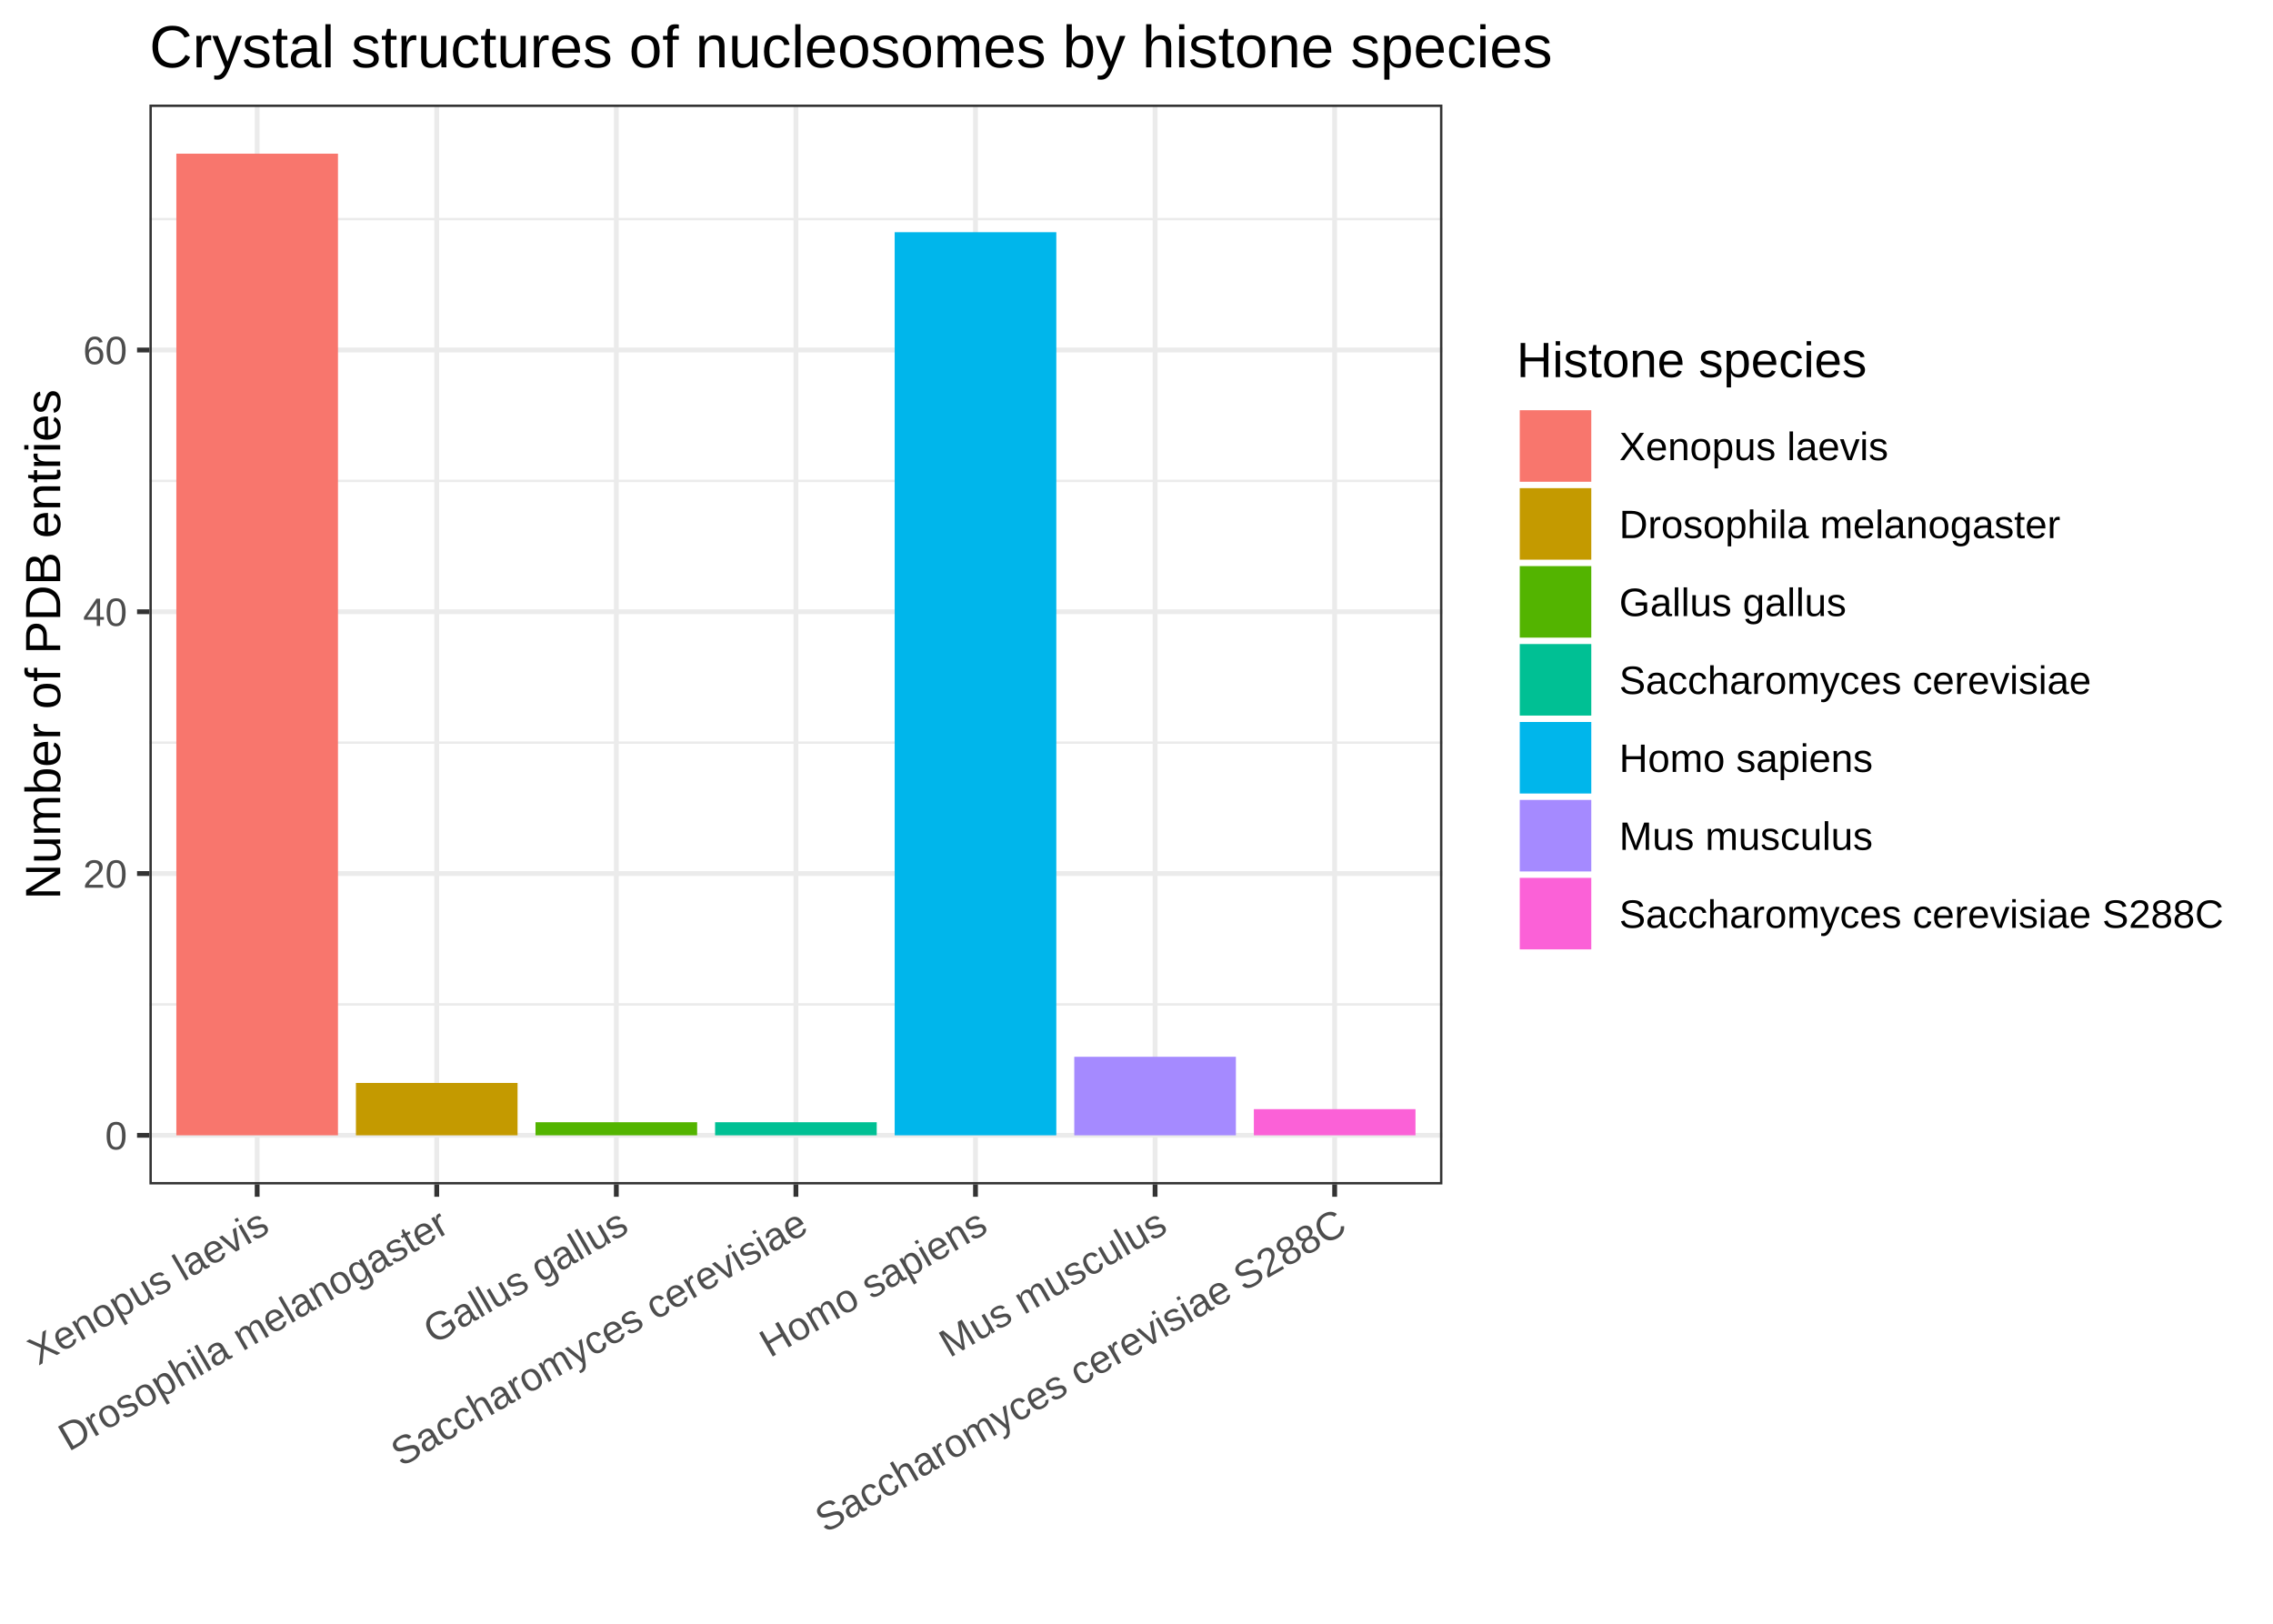
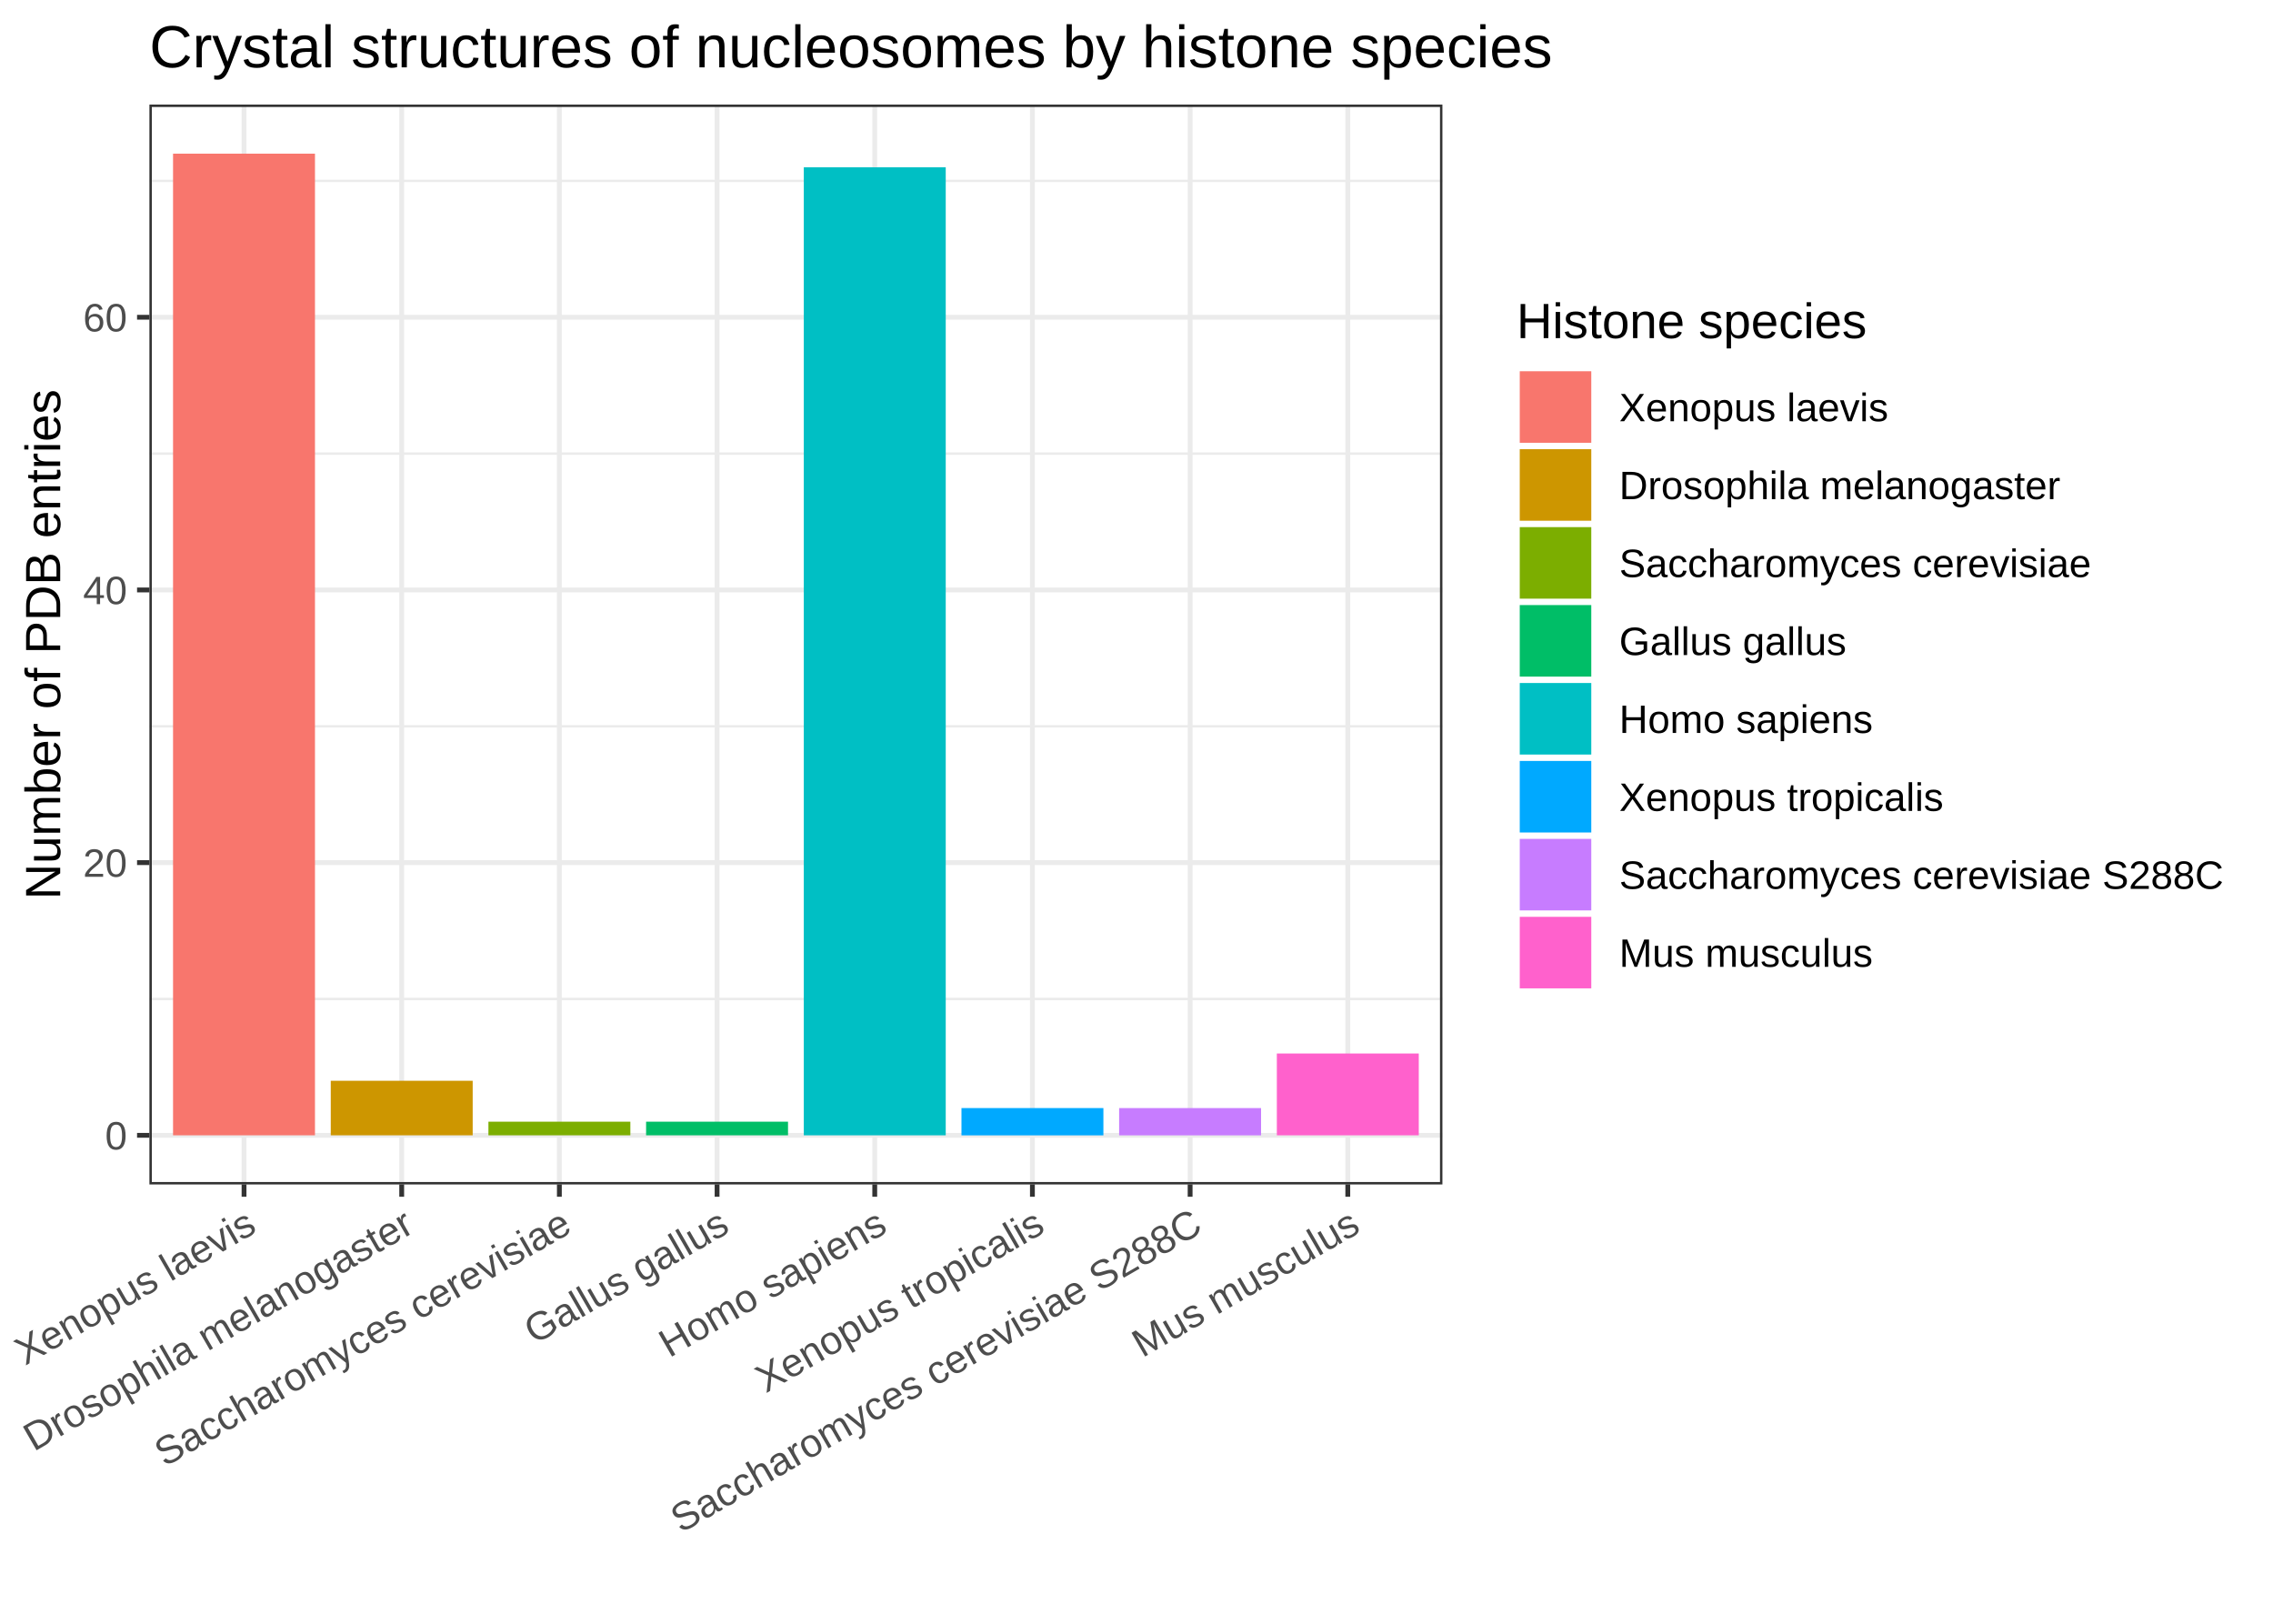
<svg xmlns="http://www.w3.org/2000/svg" viewBox="0 0 504.00 360.00">
  <defs>
    <style type="text/css">
    line, polyline, polygon, path, rect, circle {
      fill: none;
      stroke: #000000;
      stroke-linecap: round;
      stroke-linejoin: round;
      stroke-miterlimit: 10.00;
    }
  </style>
  </defs>
  <rect width="100%" height="100%" style="stroke: none; fill: #FFFFFF;" />
  <rect x="0.00" y="0.00" width="504.00" height="360.00" style="stroke-width: 1.07; stroke: #FFFFFF; fill: #FFFFFF;" />
  <defs>
    <clipPath id="cpMzMuMTN8MzE5LjgzfDI2Mi41OXwyMy4xOQ==">
      <rect x="33.13" y="23.19" width="286.70" height="239.41" />
    </clipPath>
  </defs>
  <rect x="33.13" y="23.19" width="286.70" height="239.41" style="stroke-width: 1.07; stroke: none; fill: #FFFFFF;" clip-path="url(#cpMzMuMTN8MzE5LjgzfDI2Mi41OXwyMy4xOQ==)" />
-   <polyline points="33.13,222.69 319.83,222.69 " style="stroke-width: 0.53; stroke: #EBEBEB; stroke-linecap: butt;" clip-path="url(#cpMzMuMTN8MzE5LjgzfDI2Mi41OXwyMy4xOQ==)" />
-   <polyline points="33.13,164.65 319.83,164.65 " style="stroke-width: 0.53; stroke: #EBEBEB; stroke-linecap: butt;" clip-path="url(#cpMzMuMTN8MzE5LjgzfDI2Mi41OXwyMy4xOQ==)" />
-   <polyline points="33.13,106.62 319.83,106.62 " style="stroke-width: 0.53; stroke: #EBEBEB; stroke-linecap: butt;" clip-path="url(#cpMzMuMTN8MzE5LjgzfDI2Mi41OXwyMy4xOQ==)" />
-   <polyline points="33.13,48.58 319.83,48.58 " style="stroke-width: 0.53; stroke: #EBEBEB; stroke-linecap: butt;" clip-path="url(#cpMzMuMTN8MzE5LjgzfDI2Mi41OXwyMy4xOQ==)" />
+   <polyline points="33.13,221.48 319.83,221.48 " style="stroke-width: 0.53; stroke: #EBEBEB; stroke-linecap: butt;" clip-path="url(#cpMzMuMTN8MzE5LjgzfDI2Mi41OXwyMy4xOQ==)" />
+   <polyline points="33.13,161.03 319.83,161.03 " style="stroke-width: 0.53; stroke: #EBEBEB; stroke-linecap: butt;" clip-path="url(#cpMzMuMTN8MzE5LjgzfDI2Mi41OXwyMy4xOQ==)" />
+   <polyline points="33.13,100.57 319.83,100.57 " style="stroke-width: 0.53; stroke: #EBEBEB; stroke-linecap: butt;" clip-path="url(#cpMzMuMTN8MzE5LjgzfDI2Mi41OXwyMy4xOQ==)" />
+   <polyline points="33.13,40.11 319.83,40.11 " style="stroke-width: 0.53; stroke: #EBEBEB; stroke-linecap: butt;" clip-path="url(#cpMzMuMTN8MzE5LjgzfDI2Mi41OXwyMy4xOQ==)" />
  <polyline points="33.13,251.71 319.83,251.71 " style="stroke-width: 1.07; stroke: #EBEBEB; stroke-linecap: butt;" clip-path="url(#cpMzMuMTN8MzE5LjgzfDI2Mi41OXwyMy4xOQ==)" />
-   <polyline points="33.13,193.67 319.83,193.67 " style="stroke-width: 1.07; stroke: #EBEBEB; stroke-linecap: butt;" clip-path="url(#cpMzMuMTN8MzE5LjgzfDI2Mi41OXwyMy4xOQ==)" />
-   <polyline points="33.13,135.63 319.83,135.63 " style="stroke-width: 1.07; stroke: #EBEBEB; stroke-linecap: butt;" clip-path="url(#cpMzMuMTN8MzE5LjgzfDI2Mi41OXwyMy4xOQ==)" />
-   <polyline points="33.13,77.60 319.83,77.60 " style="stroke-width: 1.07; stroke: #EBEBEB; stroke-linecap: butt;" clip-path="url(#cpMzMuMTN8MzE5LjgzfDI2Mi41OXwyMy4xOQ==)" />
-   <polyline points="57.02,262.59 57.02,23.19 " style="stroke-width: 1.07; stroke: #EBEBEB; stroke-linecap: butt;" clip-path="url(#cpMzMuMTN8MzE5LjgzfDI2Mi41OXwyMy4xOQ==)" />
-   <polyline points="96.84,262.59 96.84,23.19 " style="stroke-width: 1.07; stroke: #EBEBEB; stroke-linecap: butt;" clip-path="url(#cpMzMuMTN8MzE5LjgzfDI2Mi41OXwyMy4xOQ==)" />
-   <polyline points="136.66,262.59 136.66,23.19 " style="stroke-width: 1.07; stroke: #EBEBEB; stroke-linecap: butt;" clip-path="url(#cpMzMuMTN8MzE5LjgzfDI2Mi41OXwyMy4xOQ==)" />
-   <polyline points="176.48,262.59 176.48,23.19 " style="stroke-width: 1.07; stroke: #EBEBEB; stroke-linecap: butt;" clip-path="url(#cpMzMuMTN8MzE5LjgzfDI2Mi41OXwyMy4xOQ==)" />
-   <polyline points="216.30,262.59 216.30,23.19 " style="stroke-width: 1.07; stroke: #EBEBEB; stroke-linecap: butt;" clip-path="url(#cpMzMuMTN8MzE5LjgzfDI2Mi41OXwyMy4xOQ==)" />
-   <polyline points="256.12,262.59 256.12,23.19 " style="stroke-width: 1.07; stroke: #EBEBEB; stroke-linecap: butt;" clip-path="url(#cpMzMuMTN8MzE5LjgzfDI2Mi41OXwyMy4xOQ==)" />
-   <polyline points="295.94,262.59 295.94,23.19 " style="stroke-width: 1.07; stroke: #EBEBEB; stroke-linecap: butt;" clip-path="url(#cpMzMuMTN8MzE5LjgzfDI2Mi41OXwyMy4xOQ==)" />
-   <rect x="39.10" y="34.07" width="35.84" height="217.64" style="stroke-width: 1.07; stroke: none; stroke-linecap: square; stroke-linejoin: miter; fill: #F8766D;" clip-path="url(#cpMzMuMTN8MzE5LjgzfDI2Mi41OXwyMy4xOQ==)" />
-   <rect x="78.92" y="240.10" width="35.84" height="11.61" style="stroke-width: 1.07; stroke: none; stroke-linecap: square; stroke-linejoin: miter; fill: #C49A00;" clip-path="url(#cpMzMuMTN8MzE5LjgzfDI2Mi41OXwyMy4xOQ==)" />
-   <rect x="118.74" y="248.81" width="35.84" height="2.90" style="stroke-width: 1.07; stroke: none; stroke-linecap: square; stroke-linejoin: miter; fill: #53B400;" clip-path="url(#cpMzMuMTN8MzE5LjgzfDI2Mi41OXwyMy4xOQ==)" />
-   <rect x="158.56" y="248.81" width="35.84" height="2.90" style="stroke-width: 1.07; stroke: none; stroke-linecap: square; stroke-linejoin: miter; fill: #00C094;" clip-path="url(#cpMzMuMTN8MzE5LjgzfDI2Mi41OXwyMy4xOQ==)" />
-   <rect x="198.38" y="51.48" width="35.84" height="200.23" style="stroke-width: 1.07; stroke: none; stroke-linecap: square; stroke-linejoin: miter; fill: #00B6EB;" clip-path="url(#cpMzMuMTN8MzE5LjgzfDI2Mi41OXwyMy4xOQ==)" />
-   <rect x="238.20" y="234.30" width="35.84" height="17.41" style="stroke-width: 1.07; stroke: none; stroke-linecap: square; stroke-linejoin: miter; fill: #A58AFF;" clip-path="url(#cpMzMuMTN8MzE5LjgzfDI2Mi41OXwyMy4xOQ==)" />
-   <rect x="278.02" y="245.91" width="35.84" height="5.80" style="stroke-width: 1.07; stroke: none; stroke-linecap: square; stroke-linejoin: miter; fill: #FB61D7;" clip-path="url(#cpMzMuMTN8MzE5LjgzfDI2Mi41OXwyMy4xOQ==)" />
+   <polyline points="33.13,191.25 319.83,191.25 " style="stroke-width: 1.07; stroke: #EBEBEB; stroke-linecap: butt;" clip-path="url(#cpMzMuMTN8MzE5LjgzfDI2Mi41OXwyMy4xOQ==)" />
+   <polyline points="33.13,130.80 319.83,130.80 " style="stroke-width: 1.07; stroke: #EBEBEB; stroke-linecap: butt;" clip-path="url(#cpMzMuMTN8MzE5LjgzfDI2Mi41OXwyMy4xOQ==)" />
+   <polyline points="33.13,70.34 319.83,70.34 " style="stroke-width: 1.07; stroke: #EBEBEB; stroke-linecap: butt;" clip-path="url(#cpMzMuMTN8MzE5LjgzfDI2Mi41OXwyMy4xOQ==)" />
+   <polyline points="54.11,262.59 54.11,23.19 " style="stroke-width: 1.07; stroke: #EBEBEB; stroke-linecap: butt;" clip-path="url(#cpMzMuMTN8MzE5LjgzfDI2Mi41OXwyMy4xOQ==)" />
+   <polyline points="89.07,262.59 89.07,23.19 " style="stroke-width: 1.07; stroke: #EBEBEB; stroke-linecap: butt;" clip-path="url(#cpMzMuMTN8MzE5LjgzfDI2Mi41OXwyMy4xOQ==)" />
+   <polyline points="124.03,262.59 124.03,23.19 " style="stroke-width: 1.07; stroke: #EBEBEB; stroke-linecap: butt;" clip-path="url(#cpMzMuMTN8MzE5LjgzfDI2Mi41OXwyMy4xOQ==)" />
+   <polyline points="159.00,262.59 159.00,23.19 " style="stroke-width: 1.07; stroke: #EBEBEB; stroke-linecap: butt;" clip-path="url(#cpMzMuMTN8MzE5LjgzfDI2Mi41OXwyMy4xOQ==)" />
+   <polyline points="193.96,262.59 193.96,23.19 " style="stroke-width: 1.07; stroke: #EBEBEB; stroke-linecap: butt;" clip-path="url(#cpMzMuMTN8MzE5LjgzfDI2Mi41OXwyMy4xOQ==)" />
+   <polyline points="228.92,262.59 228.92,23.19 " style="stroke-width: 1.07; stroke: #EBEBEB; stroke-linecap: butt;" clip-path="url(#cpMzMuMTN8MzE5LjgzfDI2Mi41OXwyMy4xOQ==)" />
+   <polyline points="263.89,262.59 263.89,23.19 " style="stroke-width: 1.07; stroke: #EBEBEB; stroke-linecap: butt;" clip-path="url(#cpMzMuMTN8MzE5LjgzfDI2Mi41OXwyMy4xOQ==)" />
+   <polyline points="298.85,262.59 298.85,23.19 " style="stroke-width: 1.07; stroke: #EBEBEB; stroke-linecap: butt;" clip-path="url(#cpMzMuMTN8MzE5LjgzfDI2Mi41OXwyMy4xOQ==)" />
+   <rect x="38.37" y="34.07" width="31.47" height="217.64" style="stroke-width: 1.07; stroke: none; stroke-linecap: square; stroke-linejoin: miter; fill: #F8766D;" clip-path="url(#cpMzMuMTN8MzE5LjgzfDI2Mi41OXwyMy4xOQ==)" />
+   <rect x="73.34" y="239.62" width="31.47" height="12.09" style="stroke-width: 1.07; stroke: none; stroke-linecap: square; stroke-linejoin: miter; fill: #CD9600;" clip-path="url(#cpMzMuMTN8MzE5LjgzfDI2Mi41OXwyMy4xOQ==)" />
+   <rect x="108.30" y="248.69" width="31.47" height="3.02" style="stroke-width: 1.07; stroke: none; stroke-linecap: square; stroke-linejoin: miter; fill: #7CAE00;" clip-path="url(#cpMzMuMTN8MzE5LjgzfDI2Mi41OXwyMy4xOQ==)" />
+   <rect x="143.26" y="248.69" width="31.47" height="3.02" style="stroke-width: 1.07; stroke: none; stroke-linecap: square; stroke-linejoin: miter; fill: #00BE67;" clip-path="url(#cpMzMuMTN8MzE5LjgzfDI2Mi41OXwyMy4xOQ==)" />
+   <rect x="178.23" y="37.09" width="31.47" height="214.62" style="stroke-width: 1.07; stroke: none; stroke-linecap: square; stroke-linejoin: miter; fill: #00BFC4;" clip-path="url(#cpMzMuMTN8MzE5LjgzfDI2Mi41OXwyMy4xOQ==)" />
+   <rect x="213.19" y="245.67" width="31.47" height="6.05" style="stroke-width: 1.07; stroke: none; stroke-linecap: square; stroke-linejoin: miter; fill: #00A9FF;" clip-path="url(#cpMzMuMTN8MzE5LjgzfDI2Mi41OXwyMy4xOQ==)" />
+   <rect x="248.15" y="245.67" width="31.47" height="6.05" style="stroke-width: 1.07; stroke: none; stroke-linecap: square; stroke-linejoin: miter; fill: #C77CFF;" clip-path="url(#cpMzMuMTN8MzE5LjgzfDI2Mi41OXwyMy4xOQ==)" />
+   <rect x="283.12" y="233.57" width="31.47" height="18.14" style="stroke-width: 1.07; stroke: none; stroke-linecap: square; stroke-linejoin: miter; fill: #FF61CC;" clip-path="url(#cpMzMuMTN8MzE5LjgzfDI2Mi41OXwyMy4xOQ==)" />
  <rect x="33.13" y="23.19" width="286.70" height="239.41" style="stroke-width: 1.07; stroke: #333333;" clip-path="url(#cpMzMuMTN8MzE5LjgzfDI2Mi41OXwyMy4xOQ==)" />
  <defs>
    <clipPath id="cpMC4wMHw1MDQuMDB8MzYwLjAwfDAuMDA=">
      <rect x="0.00" y="0.00" width="504.00" height="360.00" />
    </clipPath>
  </defs>
  <g clip-path="url(#cpMC4wMHw1MDQuMDB8MzYwLjAwfDAuMDA=)">
    <text x="23.30" y="254.86" style="font-size: 8.80px; fill: #4D4D4D; font-family: Arial;" textLength="4.89px" lengthAdjust="spacingAndGlyphs">0</text>
  </g>
  <g clip-path="url(#cpMC4wMHw1MDQuMDB8MzYwLjAwfDAuMDA=)">
-     <text x="18.41" y="196.82" style="font-size: 8.80px; fill: #4D4D4D; font-family: Arial;" textLength="9.79px" lengthAdjust="spacingAndGlyphs">20</text>
+     <text x="18.41" y="194.40" style="font-size: 8.80px; fill: #4D4D4D; font-family: Arial;" textLength="9.79px" lengthAdjust="spacingAndGlyphs">20</text>
  </g>
  <g clip-path="url(#cpMC4wMHw1MDQuMDB8MzYwLjAwfDAuMDA=)">
-     <text x="18.41" y="138.78" style="font-size: 8.80px; fill: #4D4D4D; font-family: Arial;" textLength="9.79px" lengthAdjust="spacingAndGlyphs">40</text>
+     <text x="18.41" y="133.95" style="font-size: 8.80px; fill: #4D4D4D; font-family: Arial;" textLength="9.79px" lengthAdjust="spacingAndGlyphs">40</text>
  </g>
  <g clip-path="url(#cpMC4wMHw1MDQuMDB8MzYwLjAwfDAuMDA=)">
-     <text x="18.41" y="80.75" style="font-size: 8.80px; fill: #4D4D4D; font-family: Arial;" textLength="9.79px" lengthAdjust="spacingAndGlyphs">60</text>
+     <text x="18.41" y="73.49" style="font-size: 8.80px; fill: #4D4D4D; font-family: Arial;" textLength="9.79px" lengthAdjust="spacingAndGlyphs">60</text>
  </g>
  <polyline points="30.39,251.71 33.13,251.71 " style="stroke-width: 1.07; stroke: #333333; stroke-linecap: butt;" clip-path="url(#cpMC4wMHw1MDQuMDB8MzYwLjAwfDAuMDA=)" />
-   <polyline points="30.39,193.67 33.13,193.67 " style="stroke-width: 1.07; stroke: #333333; stroke-linecap: butt;" clip-path="url(#cpMC4wMHw1MDQuMDB8MzYwLjAwfDAuMDA=)" />
-   <polyline points="30.39,135.63 33.13,135.63 " style="stroke-width: 1.07; stroke: #333333; stroke-linecap: butt;" clip-path="url(#cpMC4wMHw1MDQuMDB8MzYwLjAwfDAuMDA=)" />
-   <polyline points="30.39,77.60 33.13,77.60 " style="stroke-width: 1.07; stroke: #333333; stroke-linecap: butt;" clip-path="url(#cpMC4wMHw1MDQuMDB8MzYwLjAwfDAuMDA=)" />
-   <polyline points="57.02,265.33 57.02,262.59 " style="stroke-width: 1.07; stroke: #333333; stroke-linecap: butt;" clip-path="url(#cpMC4wMHw1MDQuMDB8MzYwLjAwfDAuMDA=)" />
-   <polyline points="96.84,265.33 96.84,262.59 " style="stroke-width: 1.07; stroke: #333333; stroke-linecap: butt;" clip-path="url(#cpMC4wMHw1MDQuMDB8MzYwLjAwfDAuMDA=)" />
-   <polyline points="136.66,265.33 136.66,262.59 " style="stroke-width: 1.07; stroke: #333333; stroke-linecap: butt;" clip-path="url(#cpMC4wMHw1MDQuMDB8MzYwLjAwfDAuMDA=)" />
-   <polyline points="176.48,265.33 176.48,262.59 " style="stroke-width: 1.07; stroke: #333333; stroke-linecap: butt;" clip-path="url(#cpMC4wMHw1MDQuMDB8MzYwLjAwfDAuMDA=)" />
-   <polyline points="216.30,265.33 216.30,262.59 " style="stroke-width: 1.07; stroke: #333333; stroke-linecap: butt;" clip-path="url(#cpMC4wMHw1MDQuMDB8MzYwLjAwfDAuMDA=)" />
-   <polyline points="256.12,265.33 256.12,262.59 " style="stroke-width: 1.07; stroke: #333333; stroke-linecap: butt;" clip-path="url(#cpMC4wMHw1MDQuMDB8MzYwLjAwfDAuMDA=)" />
-   <polyline points="295.94,265.33 295.94,262.59 " style="stroke-width: 1.07; stroke: #333333; stroke-linecap: butt;" clip-path="url(#cpMC4wMHw1MDQuMDB8MzYwLjAwfDAuMDA=)" />
+   <polyline points="30.39,191.25 33.13,191.25 " style="stroke-width: 1.07; stroke: #333333; stroke-linecap: butt;" clip-path="url(#cpMC4wMHw1MDQuMDB8MzYwLjAwfDAuMDA=)" />
+   <polyline points="30.39,130.80 33.13,130.80 " style="stroke-width: 1.07; stroke: #333333; stroke-linecap: butt;" clip-path="url(#cpMC4wMHw1MDQuMDB8MzYwLjAwfDAuMDA=)" />
+   <polyline points="30.39,70.34 33.13,70.34 " style="stroke-width: 1.07; stroke: #333333; stroke-linecap: butt;" clip-path="url(#cpMC4wMHw1MDQuMDB8MzYwLjAwfDAuMDA=)" />
+   <polyline points="54.11,265.33 54.11,262.59 " style="stroke-width: 1.07; stroke: #333333; stroke-linecap: butt;" clip-path="url(#cpMC4wMHw1MDQuMDB8MzYwLjAwfDAuMDA=)" />
+   <polyline points="89.07,265.33 89.07,262.59 " style="stroke-width: 1.07; stroke: #333333; stroke-linecap: butt;" clip-path="url(#cpMC4wMHw1MDQuMDB8MzYwLjAwfDAuMDA=)" />
+   <polyline points="124.03,265.33 124.03,262.59 " style="stroke-width: 1.07; stroke: #333333; stroke-linecap: butt;" clip-path="url(#cpMC4wMHw1MDQuMDB8MzYwLjAwfDAuMDA=)" />
+   <polyline points="159.00,265.33 159.00,262.59 " style="stroke-width: 1.07; stroke: #333333; stroke-linecap: butt;" clip-path="url(#cpMC4wMHw1MDQuMDB8MzYwLjAwfDAuMDA=)" />
+   <polyline points="193.96,265.33 193.96,262.59 " style="stroke-width: 1.07; stroke: #333333; stroke-linecap: butt;" clip-path="url(#cpMC4wMHw1MDQuMDB8MzYwLjAwfDAuMDA=)" />
+   <polyline points="228.92,265.33 228.92,262.59 " style="stroke-width: 1.07; stroke: #333333; stroke-linecap: butt;" clip-path="url(#cpMC4wMHw1MDQuMDB8MzYwLjAwfDAuMDA=)" />
+   <polyline points="263.89,265.33 263.89,262.59 " style="stroke-width: 1.07; stroke: #333333; stroke-linecap: butt;" clip-path="url(#cpMC4wMHw1MDQuMDB8MzYwLjAwfDAuMDA=)" />
+   <polyline points="298.85,265.33 298.85,262.59 " style="stroke-width: 1.07; stroke: #333333; stroke-linecap: butt;" clip-path="url(#cpMC4wMHw1MDQuMDB8MzYwLjAwfDAuMDA=)" />
  <g clip-path="url(#cpMC4wMHw1MDQuMDB8MzYwLjAwfDAuMDA=)">
-     <text transform="translate(8.48,302.82) rotate(-30)" style="font-size: 8.80px; fill: #4D4D4D; font-family: Arial;" textLength="59.68px" lengthAdjust="spacingAndGlyphs">Xenopus laevis</text>
+     <text transform="translate(5.57,302.82) rotate(-30)" style="font-size: 8.80px; fill: #4D4D4D; font-family: Arial;" textLength="59.68px" lengthAdjust="spacingAndGlyphs">Xenopus laevis</text>
  </g>
  <g clip-path="url(#cpMC4wMHw1MDQuMDB8MzYwLjAwfDAuMDA=)">
-     <text transform="translate(15.26,321.90) rotate(-30)" style="font-size: 8.80px; fill: #4D4D4D; font-family: Arial;" textLength="97.83px" lengthAdjust="spacingAndGlyphs">Drosophila melanogaster</text>
+     <text transform="translate(7.49,321.90) rotate(-30)" style="font-size: 8.80px; fill: #4D4D4D; font-family: Arial;" textLength="97.83px" lengthAdjust="spacingAndGlyphs">Drosophila melanogaster</text>
  </g>
  <g clip-path="url(#cpMC4wMHw1MDQuMDB8MzYwLjAwfDAuMDA=)">
-     <text transform="translate(96.18,298.17) rotate(-30)" style="font-size: 8.80px; fill: #4D4D4D; font-family: Arial;" textLength="50.38px" lengthAdjust="spacingAndGlyphs">Gallus gallus</text>
+     <text transform="translate(36.54,325.31) rotate(-30)" style="font-size: 8.80px; fill: #4D4D4D; font-family: Arial;" textLength="104.66px" lengthAdjust="spacingAndGlyphs">Saccharomyces cerevisiae</text>
  </g>
  <g clip-path="url(#cpMC4wMHw1MDQuMDB8MzYwLjAwfDAuMDA=)">
-     <text transform="translate(88.99,325.31) rotate(-30)" style="font-size: 8.80px; fill: #4D4D4D; font-family: Arial;" textLength="104.66px" lengthAdjust="spacingAndGlyphs">Saccharomyces cerevisiae</text>
+     <text transform="translate(118.51,298.17) rotate(-30)" style="font-size: 8.80px; fill: #4D4D4D; font-family: Arial;" textLength="50.38px" lengthAdjust="spacingAndGlyphs">Gallus gallus</text>
  </g>
  <g clip-path="url(#cpMC4wMHw1MDQuMDB8MzYwLjAwfDAuMDA=)">
-     <text transform="translate(170.73,301.11) rotate(-30)" style="font-size: 8.80px; fill: #4D4D4D; font-family: Arial;" textLength="56.25px" lengthAdjust="spacingAndGlyphs">Homo sapiens</text>
+     <text transform="translate(148.40,301.11) rotate(-30)" style="font-size: 8.80px; fill: #4D4D4D; font-family: Arial;" textLength="56.25px" lengthAdjust="spacingAndGlyphs">Homo sapiens</text>
  </g>
  <g clip-path="url(#cpMC4wMHw1MDQuMDB8MzYwLjAwfDAuMDA=)">
-     <text transform="translate(210.56,301.10) rotate(-30)" style="font-size: 8.80px; fill: #4D4D4D; font-family: Arial;" textLength="56.24px" lengthAdjust="spacingAndGlyphs">Mus musculus</text>
+     <text transform="translate(169.80,308.93) rotate(-30)" style="font-size: 8.80px; fill: #4D4D4D; font-family: Arial;" textLength="71.91px" lengthAdjust="spacingAndGlyphs">Xenopus tropicalis</text>
  </g>
  <g clip-path="url(#cpMC4wMHw1MDQuMDB8MzYwLjAwfDAuMDA=)">
-     <text transform="translate(183.03,339.99) rotate(-30)" style="font-size: 8.80px; fill: #4D4D4D; font-family: Arial;" textLength="134.02px" lengthAdjust="spacingAndGlyphs">Saccharomyces cerevisiae S288C</text>
+     <text transform="translate(150.98,339.99) rotate(-30)" style="font-size: 8.80px; fill: #4D4D4D; font-family: Arial;" textLength="134.02px" lengthAdjust="spacingAndGlyphs">Saccharomyces cerevisiae S288C</text>
+   </g>
+   <g clip-path="url(#cpMC4wMHw1MDQuMDB8MzYwLjAwfDAuMDA=)">
+     <text transform="translate(253.30,301.10) rotate(-30)" style="font-size: 8.80px; fill: #4D4D4D; font-family: Arial;" textLength="56.24px" lengthAdjust="spacingAndGlyphs">Mus musculus</text>
  </g>
  <g clip-path="url(#cpMC4wMHw1MDQuMDB8MzYwLjAwfDAuMDA=)">
    <text transform="translate(13.35,199.44) rotate(-90)" style="font-size: 11.00px; font-family: Arial;" textLength="113.10px" lengthAdjust="spacingAndGlyphs">Number of PDB entries</text>
  </g>
-   <rect x="330.79" y="69.10" width="167.73" height="147.59" style="stroke-width: 1.07; stroke: none; fill: #FFFFFF;" clip-path="url(#cpMC4wMHw1MDQuMDB8MzYwLjAwfDAuMDA=)" />
+   <rect x="330.79" y="60.46" width="167.73" height="164.87" style="stroke-width: 1.07; stroke: none; fill: #FFFFFF;" clip-path="url(#cpMC4wMHw1MDQuMDB8MzYwLjAwfDAuMDA=)" />
  <g clip-path="url(#cpMC4wMHw1MDQuMDB8MzYwLjAwfDAuMDA=)">
-     <text x="336.27" y="83.61" style="font-size: 11.00px; font-family: Arial;" textLength="77.65px" lengthAdjust="spacingAndGlyphs">Histone species</text>
+     <text x="336.27" y="74.97" style="font-size: 11.00px; font-family: Arial;" textLength="77.65px" lengthAdjust="spacingAndGlyphs">Histone species</text>
  </g>
-   <rect x="336.27" y="90.24" width="17.28" height="17.28" style="stroke-width: 1.07; stroke: none; fill: #FFFFFF;" clip-path="url(#cpMC4wMHw1MDQuMDB8MzYwLjAwfDAuMDA=)" />
-   <rect x="336.98" y="90.95" width="15.86" height="15.86" style="stroke-width: 1.07; stroke: none; stroke-linecap: square; stroke-linejoin: miter; fill: #F8766D;" clip-path="url(#cpMC4wMHw1MDQuMDB8MzYwLjAwfDAuMDA=)" />
-   <rect x="336.27" y="107.52" width="17.28" height="17.28" style="stroke-width: 1.07; stroke: none; fill: #FFFFFF;" clip-path="url(#cpMC4wMHw1MDQuMDB8MzYwLjAwfDAuMDA=)" />
-   <rect x="336.98" y="108.23" width="15.86" height="15.86" style="stroke-width: 1.07; stroke: none; stroke-linecap: square; stroke-linejoin: miter; fill: #C49A00;" clip-path="url(#cpMC4wMHw1MDQuMDB8MzYwLjAwfDAuMDA=)" />
-   <rect x="336.27" y="124.80" width="17.28" height="17.28" style="stroke-width: 1.07; stroke: none; fill: #FFFFFF;" clip-path="url(#cpMC4wMHw1MDQuMDB8MzYwLjAwfDAuMDA=)" />
-   <rect x="336.98" y="125.51" width="15.86" height="15.86" style="stroke-width: 1.07; stroke: none; stroke-linecap: square; stroke-linejoin: miter; fill: #53B400;" clip-path="url(#cpMC4wMHw1MDQuMDB8MzYwLjAwfDAuMDA=)" />
-   <rect x="336.27" y="142.08" width="17.28" height="17.28" style="stroke-width: 1.07; stroke: none; fill: #FFFFFF;" clip-path="url(#cpMC4wMHw1MDQuMDB8MzYwLjAwfDAuMDA=)" />
-   <rect x="336.98" y="142.79" width="15.86" height="15.86" style="stroke-width: 1.07; stroke: none; stroke-linecap: square; stroke-linejoin: miter; fill: #00C094;" clip-path="url(#cpMC4wMHw1MDQuMDB8MzYwLjAwfDAuMDA=)" />
-   <rect x="336.27" y="159.36" width="17.28" height="17.28" style="stroke-width: 1.07; stroke: none; fill: #FFFFFF;" clip-path="url(#cpMC4wMHw1MDQuMDB8MzYwLjAwfDAuMDA=)" />
-   <rect x="336.98" y="160.07" width="15.86" height="15.86" style="stroke-width: 1.07; stroke: none; stroke-linecap: square; stroke-linejoin: miter; fill: #00B6EB;" clip-path="url(#cpMC4wMHw1MDQuMDB8MzYwLjAwfDAuMDA=)" />
-   <rect x="336.27" y="176.64" width="17.28" height="17.28" style="stroke-width: 1.07; stroke: none; fill: #FFFFFF;" clip-path="url(#cpMC4wMHw1MDQuMDB8MzYwLjAwfDAuMDA=)" />
-   <rect x="336.98" y="177.35" width="15.86" height="15.86" style="stroke-width: 1.07; stroke: none; stroke-linecap: square; stroke-linejoin: miter; fill: #A58AFF;" clip-path="url(#cpMC4wMHw1MDQuMDB8MzYwLjAwfDAuMDA=)" />
-   <rect x="336.27" y="193.92" width="17.28" height="17.28" style="stroke-width: 1.07; stroke: none; fill: #FFFFFF;" clip-path="url(#cpMC4wMHw1MDQuMDB8MzYwLjAwfDAuMDA=)" />
-   <rect x="336.98" y="194.63" width="15.86" height="15.86" style="stroke-width: 1.07; stroke: none; stroke-linecap: square; stroke-linejoin: miter; fill: #FB61D7;" clip-path="url(#cpMC4wMHw1MDQuMDB8MzYwLjAwfDAuMDA=)" />
+   <rect x="336.27" y="81.60" width="17.28" height="17.28" style="stroke-width: 1.07; stroke: none; fill: #FFFFFF;" clip-path="url(#cpMC4wMHw1MDQuMDB8MzYwLjAwfDAuMDA=)" />
+   <rect x="336.98" y="82.31" width="15.86" height="15.86" style="stroke-width: 1.07; stroke: none; stroke-linecap: square; stroke-linejoin: miter; fill: #F8766D;" clip-path="url(#cpMC4wMHw1MDQuMDB8MzYwLjAwfDAuMDA=)" />
+   <rect x="336.27" y="98.88" width="17.28" height="17.28" style="stroke-width: 1.07; stroke: none; fill: #FFFFFF;" clip-path="url(#cpMC4wMHw1MDQuMDB8MzYwLjAwfDAuMDA=)" />
+   <rect x="336.98" y="99.59" width="15.86" height="15.86" style="stroke-width: 1.07; stroke: none; stroke-linecap: square; stroke-linejoin: miter; fill: #CD9600;" clip-path="url(#cpMC4wMHw1MDQuMDB8MzYwLjAwfDAuMDA=)" />
+   <rect x="336.27" y="116.16" width="17.28" height="17.28" style="stroke-width: 1.07; stroke: none; fill: #FFFFFF;" clip-path="url(#cpMC4wMHw1MDQuMDB8MzYwLjAwfDAuMDA=)" />
+   <rect x="336.98" y="116.87" width="15.86" height="15.86" style="stroke-width: 1.07; stroke: none; stroke-linecap: square; stroke-linejoin: miter; fill: #7CAE00;" clip-path="url(#cpMC4wMHw1MDQuMDB8MzYwLjAwfDAuMDA=)" />
+   <rect x="336.27" y="133.44" width="17.28" height="17.28" style="stroke-width: 1.07; stroke: none; fill: #FFFFFF;" clip-path="url(#cpMC4wMHw1MDQuMDB8MzYwLjAwfDAuMDA=)" />
+   <rect x="336.98" y="134.15" width="15.86" height="15.86" style="stroke-width: 1.07; stroke: none; stroke-linecap: square; stroke-linejoin: miter; fill: #00BE67;" clip-path="url(#cpMC4wMHw1MDQuMDB8MzYwLjAwfDAuMDA=)" />
+   <rect x="336.27" y="150.72" width="17.28" height="17.28" style="stroke-width: 1.07; stroke: none; fill: #FFFFFF;" clip-path="url(#cpMC4wMHw1MDQuMDB8MzYwLjAwfDAuMDA=)" />
+   <rect x="336.98" y="151.43" width="15.86" height="15.86" style="stroke-width: 1.07; stroke: none; stroke-linecap: square; stroke-linejoin: miter; fill: #00BFC4;" clip-path="url(#cpMC4wMHw1MDQuMDB8MzYwLjAwfDAuMDA=)" />
+   <rect x="336.27" y="168.00" width="17.28" height="17.28" style="stroke-width: 1.07; stroke: none; fill: #FFFFFF;" clip-path="url(#cpMC4wMHw1MDQuMDB8MzYwLjAwfDAuMDA=)" />
+   <rect x="336.98" y="168.71" width="15.86" height="15.86" style="stroke-width: 1.07; stroke: none; stroke-linecap: square; stroke-linejoin: miter; fill: #00A9FF;" clip-path="url(#cpMC4wMHw1MDQuMDB8MzYwLjAwfDAuMDA=)" />
+   <rect x="336.27" y="185.28" width="17.28" height="17.28" style="stroke-width: 1.07; stroke: none; fill: #FFFFFF;" clip-path="url(#cpMC4wMHw1MDQuMDB8MzYwLjAwfDAuMDA=)" />
+   <rect x="336.98" y="185.99" width="15.86" height="15.86" style="stroke-width: 1.07; stroke: none; stroke-linecap: square; stroke-linejoin: miter; fill: #C77CFF;" clip-path="url(#cpMC4wMHw1MDQuMDB8MzYwLjAwfDAuMDA=)" />
+   <rect x="336.27" y="202.56" width="17.28" height="17.28" style="stroke-width: 1.07; stroke: none; fill: #FFFFFF;" clip-path="url(#cpMC4wMHw1MDQuMDB8MzYwLjAwfDAuMDA=)" />
+   <rect x="336.98" y="203.27" width="15.86" height="15.86" style="stroke-width: 1.07; stroke: none; stroke-linecap: square; stroke-linejoin: miter; fill: #FF61CC;" clip-path="url(#cpMC4wMHw1MDQuMDB8MzYwLjAwfDAuMDA=)" />
  <g clip-path="url(#cpMC4wMHw1MDQuMDB8MzYwLjAwfDAuMDA=)">
-     <text x="359.03" y="102.03" style="font-size: 8.80px; font-family: Arial;" textLength="59.68px" lengthAdjust="spacingAndGlyphs">Xenopus laevis</text>
+     <text x="359.03" y="93.39" style="font-size: 8.80px; font-family: Arial;" textLength="59.68px" lengthAdjust="spacingAndGlyphs">Xenopus laevis</text>
  </g>
  <g clip-path="url(#cpMC4wMHw1MDQuMDB8MzYwLjAwfDAuMDA=)">
-     <text x="359.03" y="119.31" style="font-size: 8.80px; font-family: Arial;" textLength="97.83px" lengthAdjust="spacingAndGlyphs">Drosophila melanogaster</text>
+     <text x="359.03" y="110.67" style="font-size: 8.80px; font-family: Arial;" textLength="97.83px" lengthAdjust="spacingAndGlyphs">Drosophila melanogaster</text>
  </g>
  <g clip-path="url(#cpMC4wMHw1MDQuMDB8MzYwLjAwfDAuMDA=)">
-     <text x="359.03" y="136.59" style="font-size: 8.80px; font-family: Arial;" textLength="50.38px" lengthAdjust="spacingAndGlyphs">Gallus gallus</text>
+     <text x="359.03" y="127.95" style="font-size: 8.80px; font-family: Arial;" textLength="104.66px" lengthAdjust="spacingAndGlyphs">Saccharomyces cerevisiae</text>
  </g>
  <g clip-path="url(#cpMC4wMHw1MDQuMDB8MzYwLjAwfDAuMDA=)">
-     <text x="359.03" y="153.87" style="font-size: 8.80px; font-family: Arial;" textLength="104.66px" lengthAdjust="spacingAndGlyphs">Saccharomyces cerevisiae</text>
+     <text x="359.03" y="145.23" style="font-size: 8.80px; font-family: Arial;" textLength="50.38px" lengthAdjust="spacingAndGlyphs">Gallus gallus</text>
  </g>
  <g clip-path="url(#cpMC4wMHw1MDQuMDB8MzYwLjAwfDAuMDA=)">
-     <text x="359.03" y="171.15" style="font-size: 8.80px; font-family: Arial;" textLength="56.25px" lengthAdjust="spacingAndGlyphs">Homo sapiens</text>
+     <text x="359.03" y="162.51" style="font-size: 8.80px; font-family: Arial;" textLength="56.25px" lengthAdjust="spacingAndGlyphs">Homo sapiens</text>
  </g>
  <g clip-path="url(#cpMC4wMHw1MDQuMDB8MzYwLjAwfDAuMDA=)">
-     <text x="359.03" y="188.43" style="font-size: 8.80px; font-family: Arial;" textLength="56.24px" lengthAdjust="spacingAndGlyphs">Mus musculus</text>
+     <text x="359.03" y="179.79" style="font-size: 8.80px; font-family: Arial;" textLength="71.91px" lengthAdjust="spacingAndGlyphs">Xenopus tropicalis</text>
  </g>
  <g clip-path="url(#cpMC4wMHw1MDQuMDB8MzYwLjAwfDAuMDA=)">
-     <text x="359.03" y="205.71" style="font-size: 8.80px; font-family: Arial;" textLength="134.02px" lengthAdjust="spacingAndGlyphs">Saccharomyces cerevisiae S288C</text>
+     <text x="359.03" y="197.07" style="font-size: 8.80px; font-family: Arial;" textLength="134.02px" lengthAdjust="spacingAndGlyphs">Saccharomyces cerevisiae S288C</text>
+   </g>
+   <g clip-path="url(#cpMC4wMHw1MDQuMDB8MzYwLjAwfDAuMDA=)">
+     <text x="359.03" y="214.35" style="font-size: 8.80px; font-family: Arial;" textLength="56.24px" lengthAdjust="spacingAndGlyphs">Mus musculus</text>
  </g>
  <g clip-path="url(#cpMC4wMHw1MDQuMDB8MzYwLjAwfDAuMDA=)">
    <text x="33.13" y="14.93" style="font-size: 13.20px; font-family: Arial;" textLength="311.07px" lengthAdjust="spacingAndGlyphs">Crystal structures of nucleosomes by histone species</text>
  </g>
</svg>
